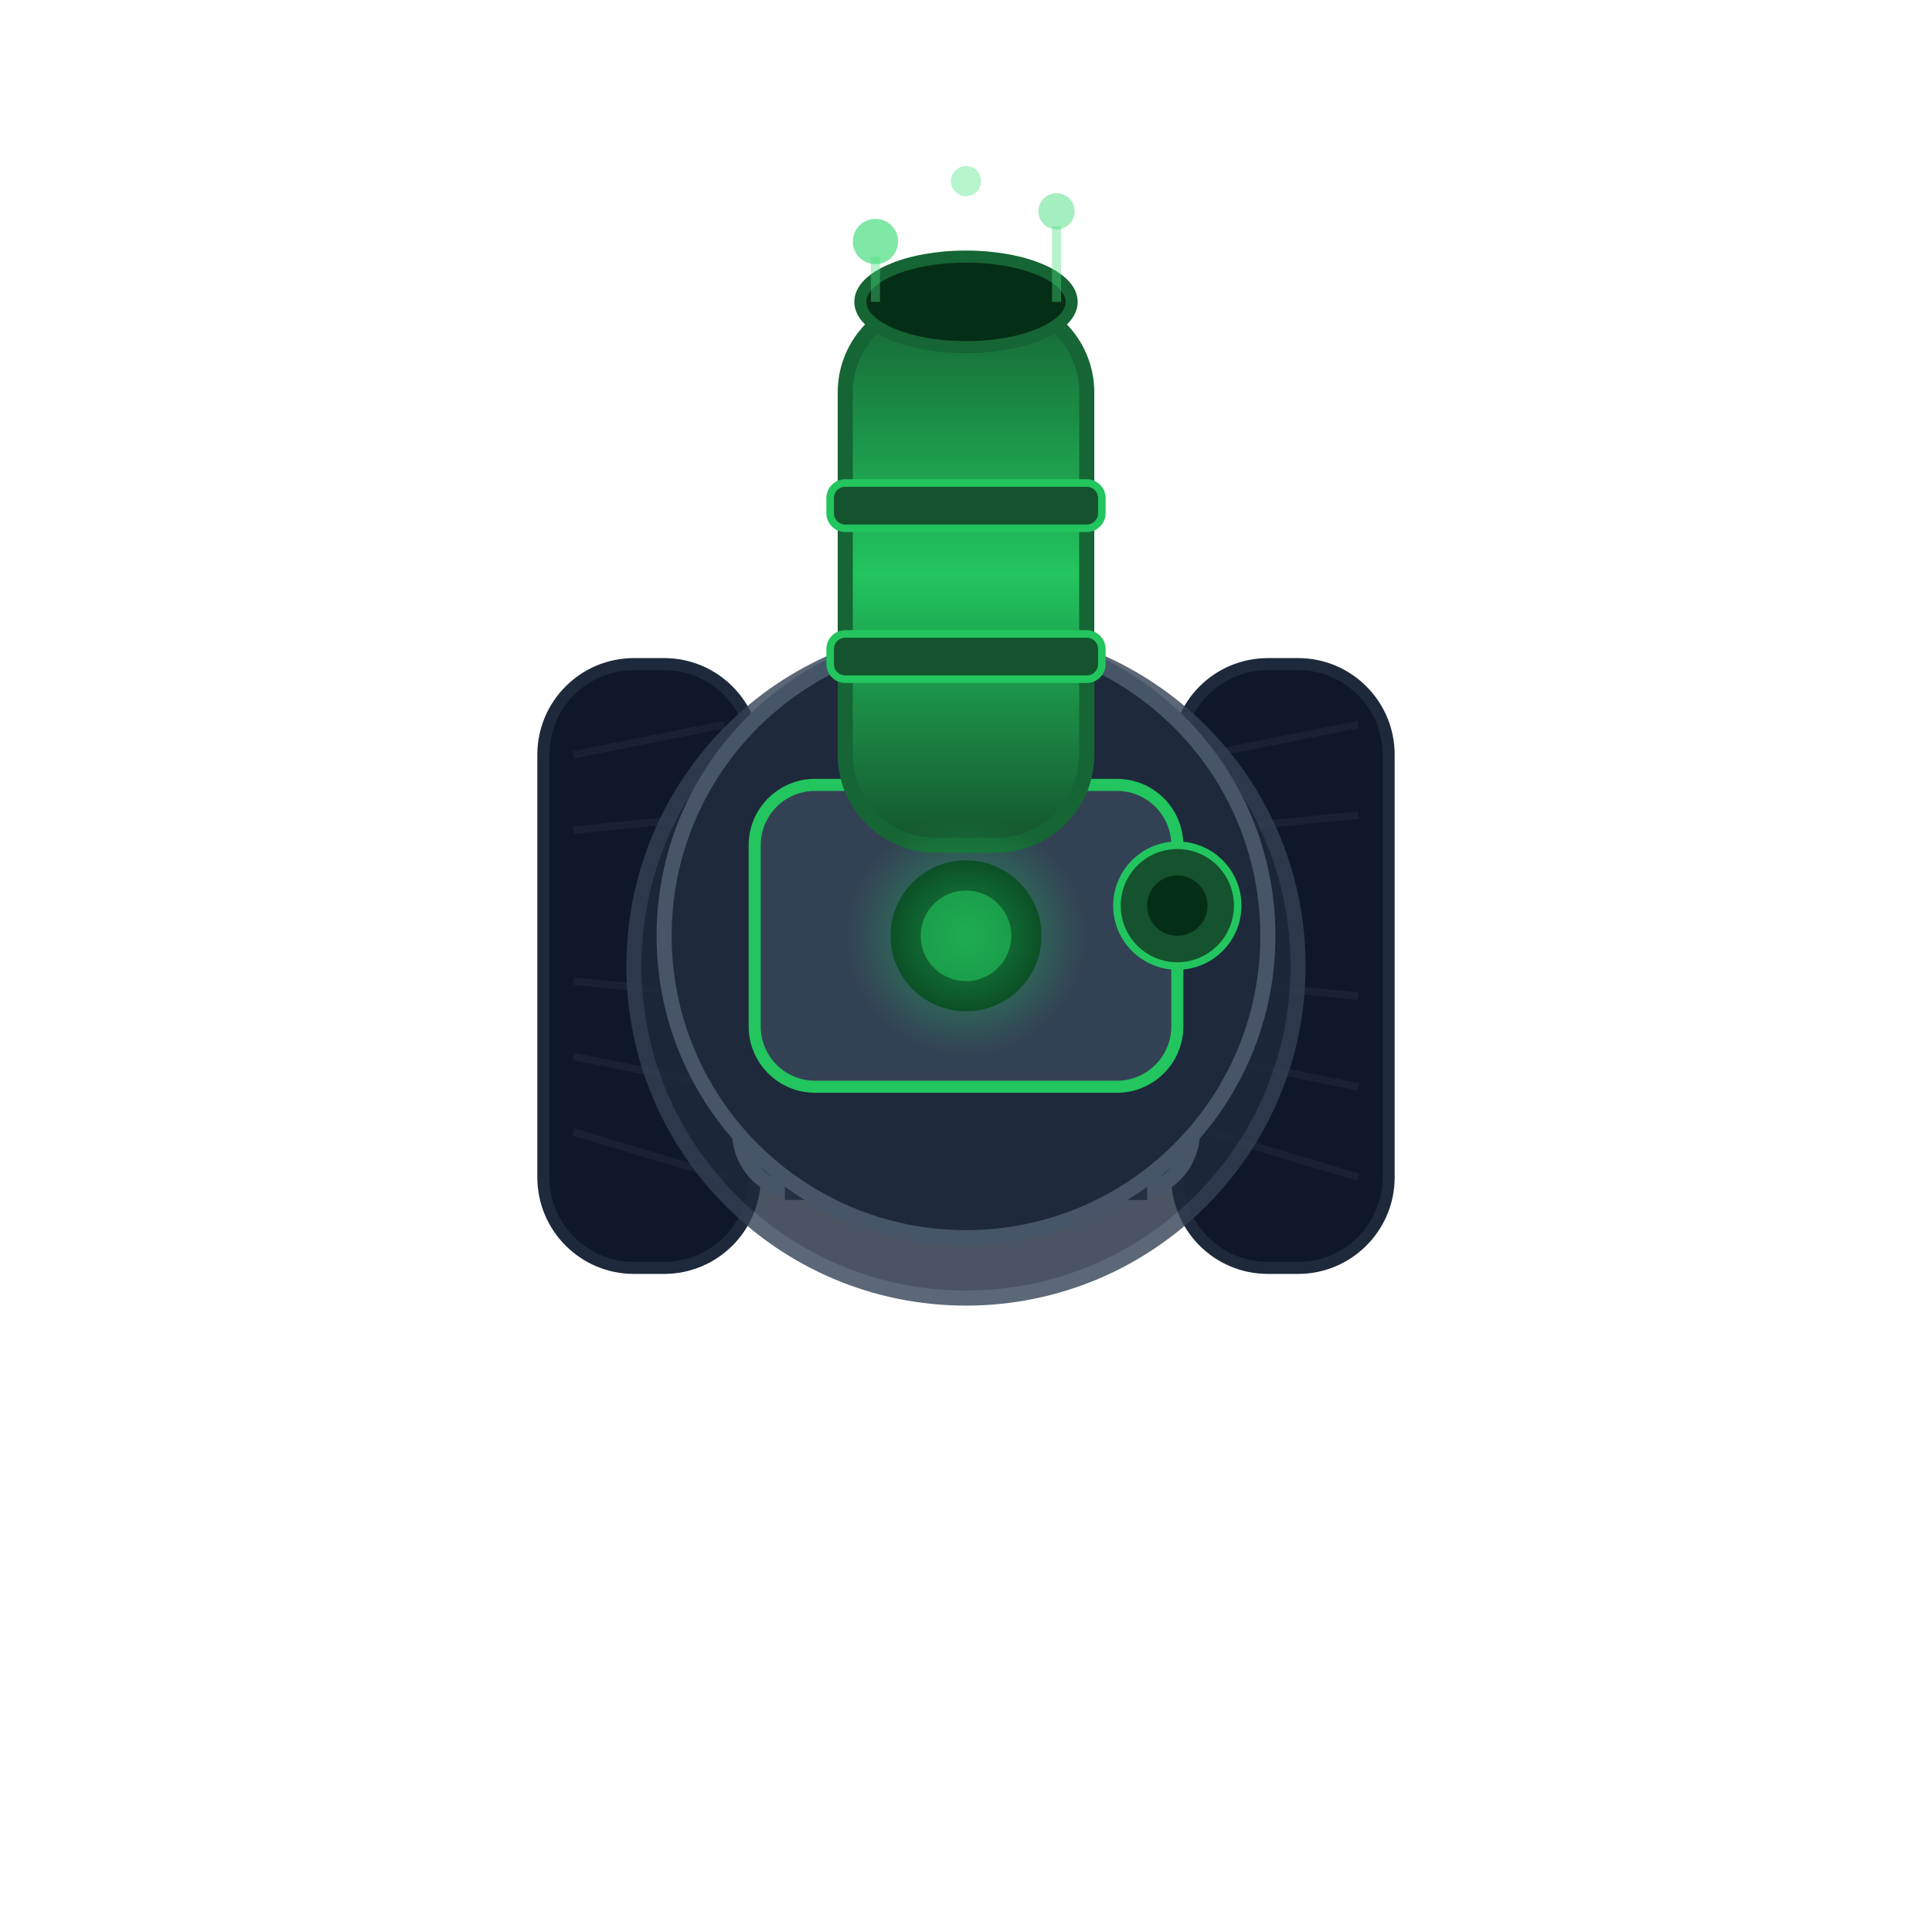
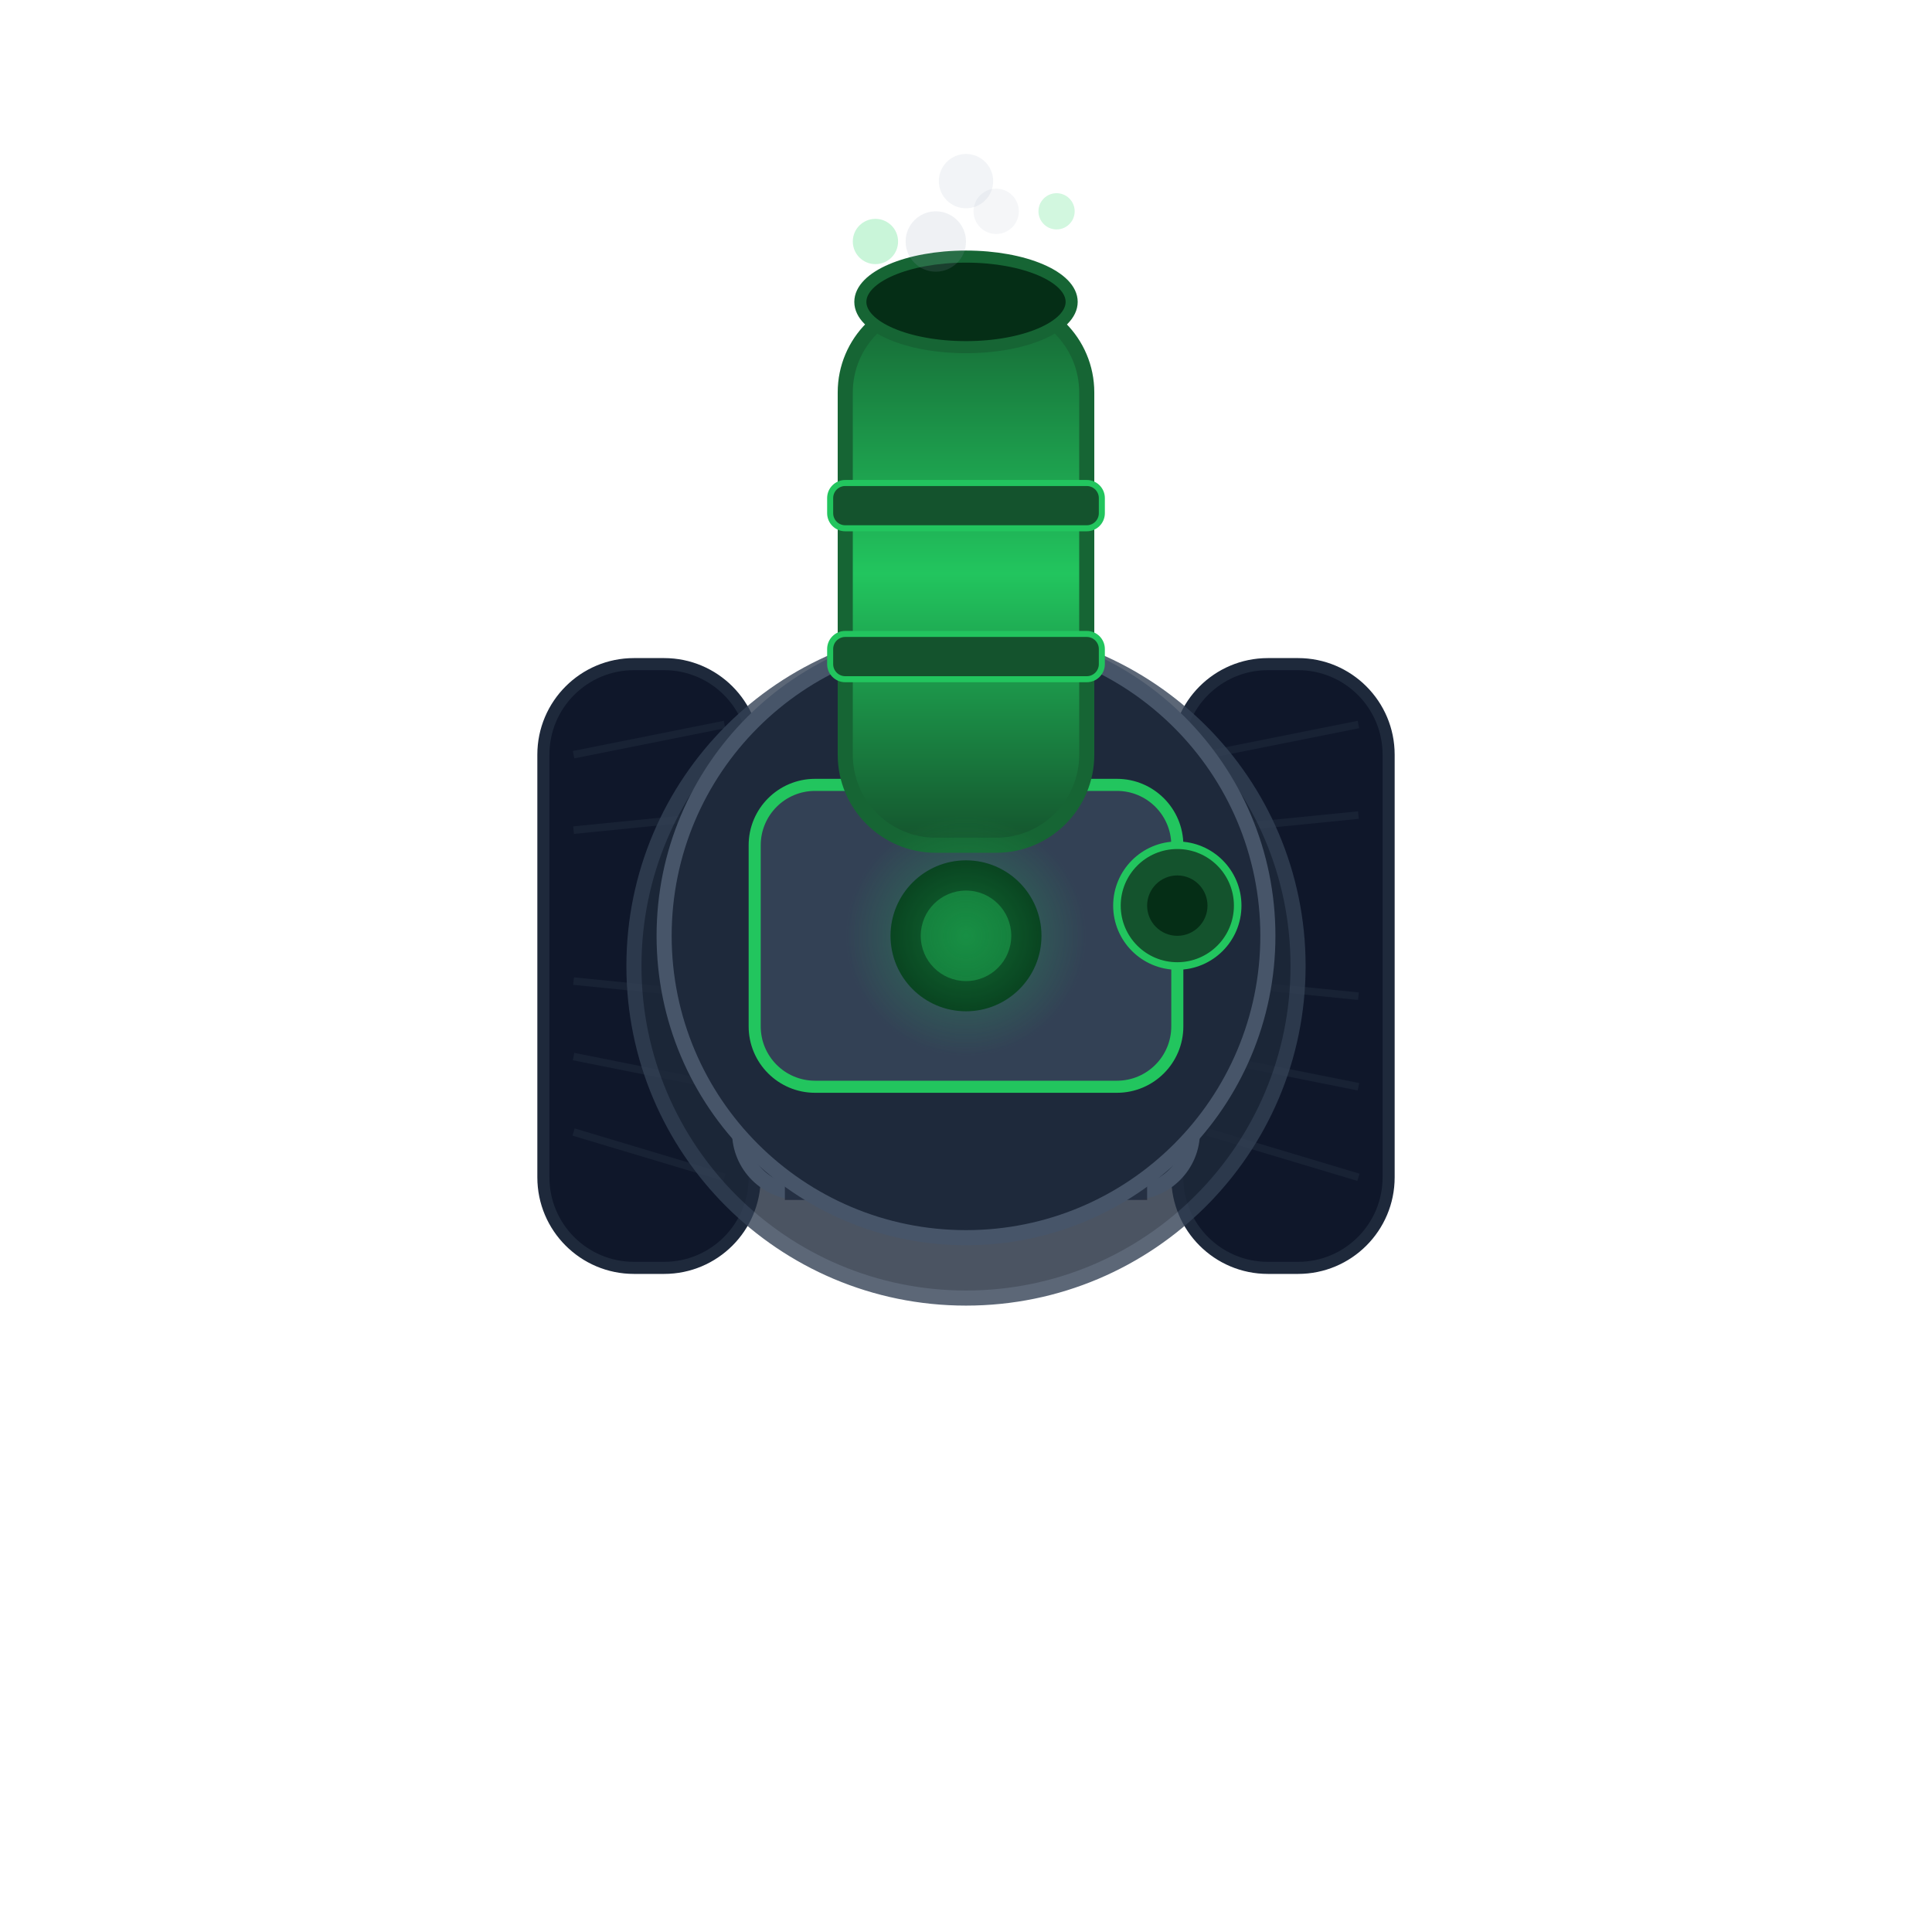
<svg xmlns="http://www.w3.org/2000/svg" viewBox="0 0 128 128">
  <defs>
    <linearGradient id="mrt-hull" x1="0" y1="0" x2="0" y2="1">
      <stop offset="0%" stop-color="#334155" />
      <stop offset="100%" stop-color="#1e293b" />
    </linearGradient>
    <linearGradient id="mrt-tube" x1="0" y1="1" x2="0" y2="0">
      <stop offset="0%" stop-color="#14532d" />
      <stop offset="50%" stop-color="#22c55e" />
      <stop offset="100%" stop-color="#166534" />
    </linearGradient>
    <radialGradient id="mrt-glow" cx="50%" cy="50%" r="50%">
-       <stop offset="0%" stop-color="#22c55e" stop-opacity="0.6" />
+       <stop offset="0%" stop-color="#22c55e" stop-opacity="0.4" />
      <stop offset="100%" stop-color="#22c55e" stop-opacity="0" />
    </radialGradient>
  </defs>
  <rect x="36" y="44" width="14" height="40" rx="6" fill="#0f172a" stroke="#1e293b" stroke-width="0.8" />
  <line x1="38" y1="50" x2="48" y2="48" stroke="#1e293b" stroke-width="0.5" opacity="0.6" />
  <line x1="38" y1="55" x2="48" y2="54" stroke="#1e293b" stroke-width="0.5" opacity="0.6" />
  <line x1="38" y1="65" x2="48" y2="66" stroke="#1e293b" stroke-width="0.5" opacity="0.6" />
  <line x1="38" y1="70" x2="48" y2="72" stroke="#1e293b" stroke-width="0.5" opacity="0.6" />
  <line x1="38" y1="75" x2="48" y2="78" stroke="#1e293b" stroke-width="0.5" opacity="0.6" />
  <rect x="78" y="44" width="14" height="40" rx="6" fill="#0f172a" stroke="#1e293b" stroke-width="0.8" />
  <line x1="80" y1="50" x2="90" y2="48" stroke="#1e293b" stroke-width="0.5" opacity="0.6" />
  <line x1="80" y1="55" x2="90" y2="54" stroke="#1e293b" stroke-width="0.5" opacity="0.6" />
  <line x1="80" y1="65" x2="90" y2="66" stroke="#1e293b" stroke-width="0.5" opacity="0.6" />
  <line x1="80" y1="70" x2="90" y2="72" stroke="#1e293b" stroke-width="0.5" opacity="0.6" />
  <line x1="80" y1="75" x2="90" y2="78" stroke="#1e293b" stroke-width="0.5" opacity="0.6" />
  <circle cx="64" cy="64" r="22" fill="#1e293b" stroke="#334155" stroke-width="1" opacity="0.8" />
  <circle cx="64" cy="64" r="18" fill="none" stroke="#475569" stroke-width="0.5" opacity="0.4" />
  <rect x="49" y="49" width="30" height="30" rx="4" fill="url(#mrt-hull)" stroke="#475569" stroke-width="1" />
  <polygon points="57,49 64,43 71,49" fill="#475569" stroke="#64748b" stroke-width="0.5" />
  <line x1="52" y1="73" x2="76" y2="73" stroke="#0f172a" stroke-width="1" opacity="0.6" />
  <line x1="52" y1="76" x2="76" y2="76" stroke="#0f172a" stroke-width="1" opacity="0.6" />
  <line x1="52" y1="79" x2="76" y2="79" stroke="#0f172a" stroke-width="1" opacity="0.6" />
  <circle cx="64" cy="62" r="20" fill="#1e293b" stroke="#475569" stroke-width="1" />
  <rect x="50" y="52" width="28" height="20" rx="4" fill="#334155" stroke="#22c55e" stroke-width="0.8" />
  <rect x="56" y="20" width="16" height="36" rx="6" fill="url(#mrt-tube)" stroke="#166534" stroke-width="1" />
  <ellipse cx="64" cy="20" rx="7" ry="3" fill="#052e16" stroke="#166534" stroke-width="0.8" />
-   <rect x="55" y="32" width="18" height="3" rx="1" fill="#14532d" stroke="#22c55e" stroke-width="0.5" />
-   <rect x="55" y="42" width="18" height="3" rx="1" fill="#14532d" stroke="#22c55e" stroke-width="0.5" />
-   <circle cx="58" cy="16" r="1.5" fill="#4ade80" opacity="0.7" />
-   <circle cx="70" cy="14" r="1.2" fill="#4ade80" opacity="0.5" />
-   <circle cx="64" cy="12" r="1" fill="#86efac" opacity="0.6" />
-   <line x1="58" y1="17" x2="58" y2="20" stroke="#4ade80" stroke-width="0.6" opacity="0.4" />
-   <line x1="70" y1="15" x2="70" y2="20" stroke="#4ade80" stroke-width="0.6" opacity="0.4" />
+   <circle cx="62" cy="16" r="2" fill="#94a3b8" opacity="0.15" />
+   <circle cx="66" cy="14" r="1.5" fill="#94a3b8" opacity="0.1" />
+   <circle cx="64" cy="12" r="1.8" fill="#94a3b8" opacity="0.12" />
+   <rect x="55" y="32" width="18" height="3" rx="1" fill="#14532d" stroke="#22c55e" stroke-width="0.4" />
+   <rect x="55" y="42" width="18" height="3" rx="1" fill="#14532d" stroke="#22c55e" stroke-width="0.4" />
+   <circle cx="58" cy="16" r="1.5" fill="#4ade80" opacity="0.3" />
+   <circle cx="70" cy="14" r="1.2" fill="#4ade80" opacity="0.25" />
  <circle cx="78" cy="60" r="4" fill="#14532d" stroke="#22c55e" stroke-width="0.5" />
  <circle cx="78" cy="60" r="2" fill="#052e16" />
  <circle cx="64" cy="62" r="5" fill="#052e16" />
-   <circle cx="64" cy="62" r="3" fill="#22c55e" opacity="0.6" />
+   <circle cx="64" cy="62" r="3" fill="#22c55e" opacity="0.4" />
  <circle cx="64" cy="62" r="8" fill="url(#mrt-glow)" />
</svg>
